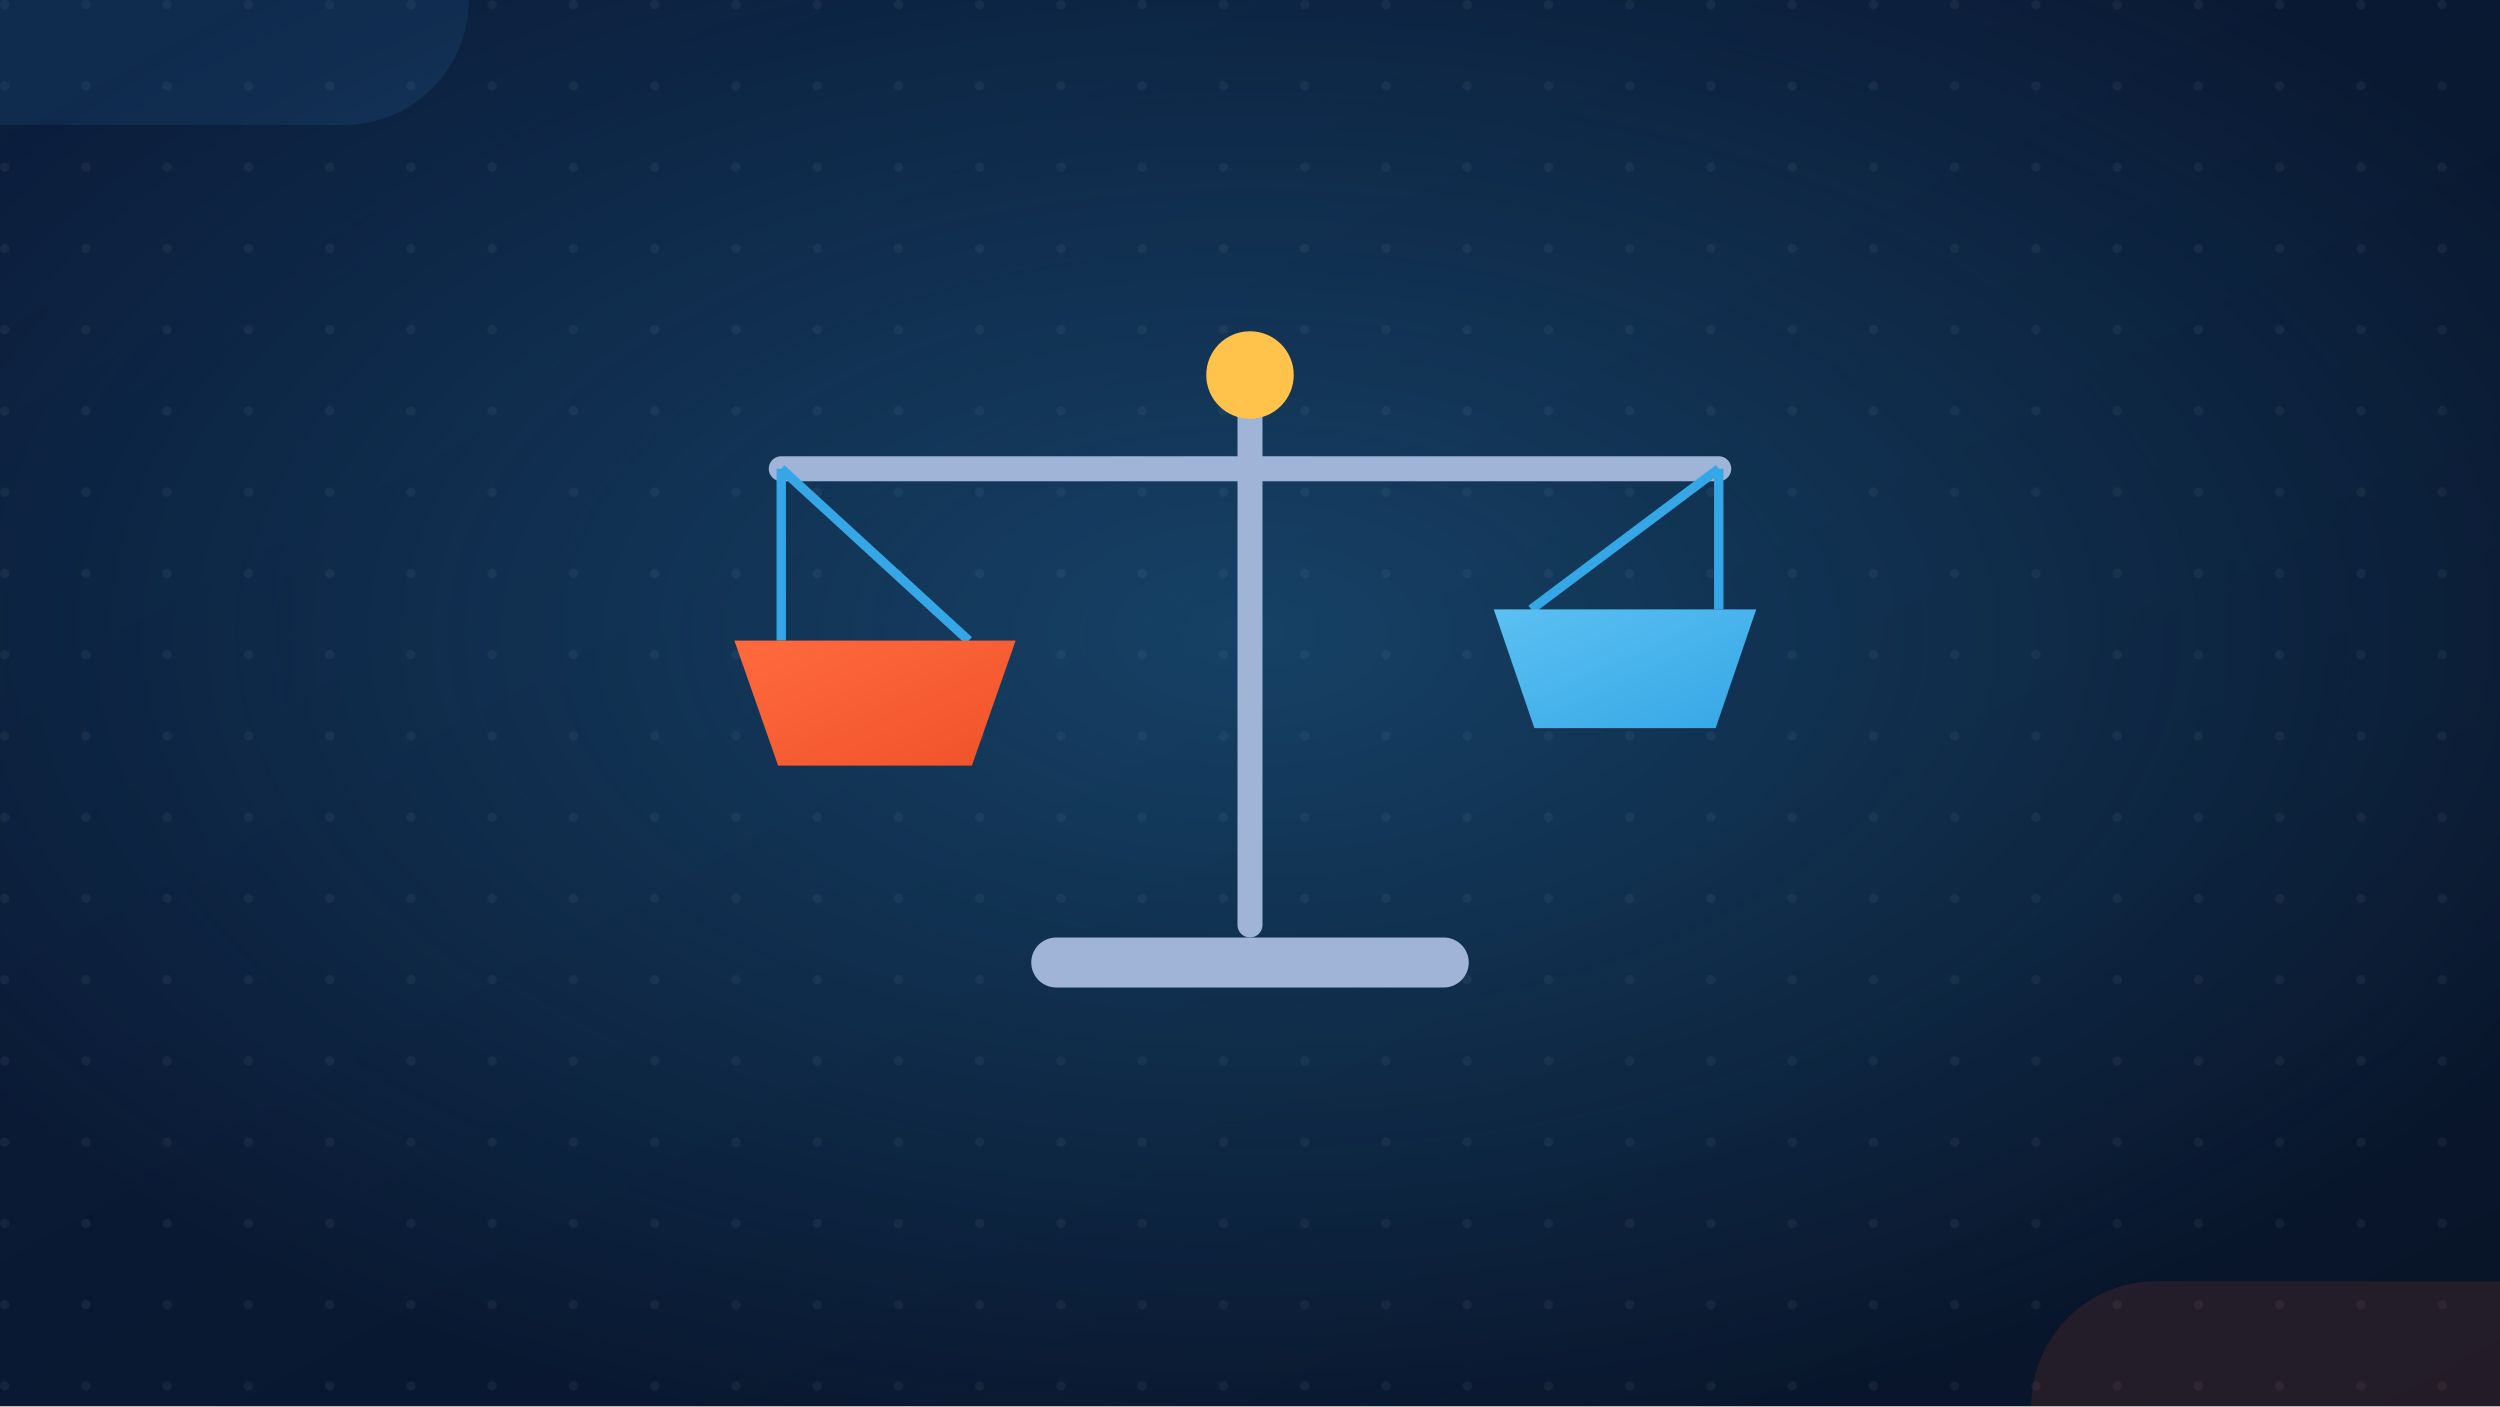
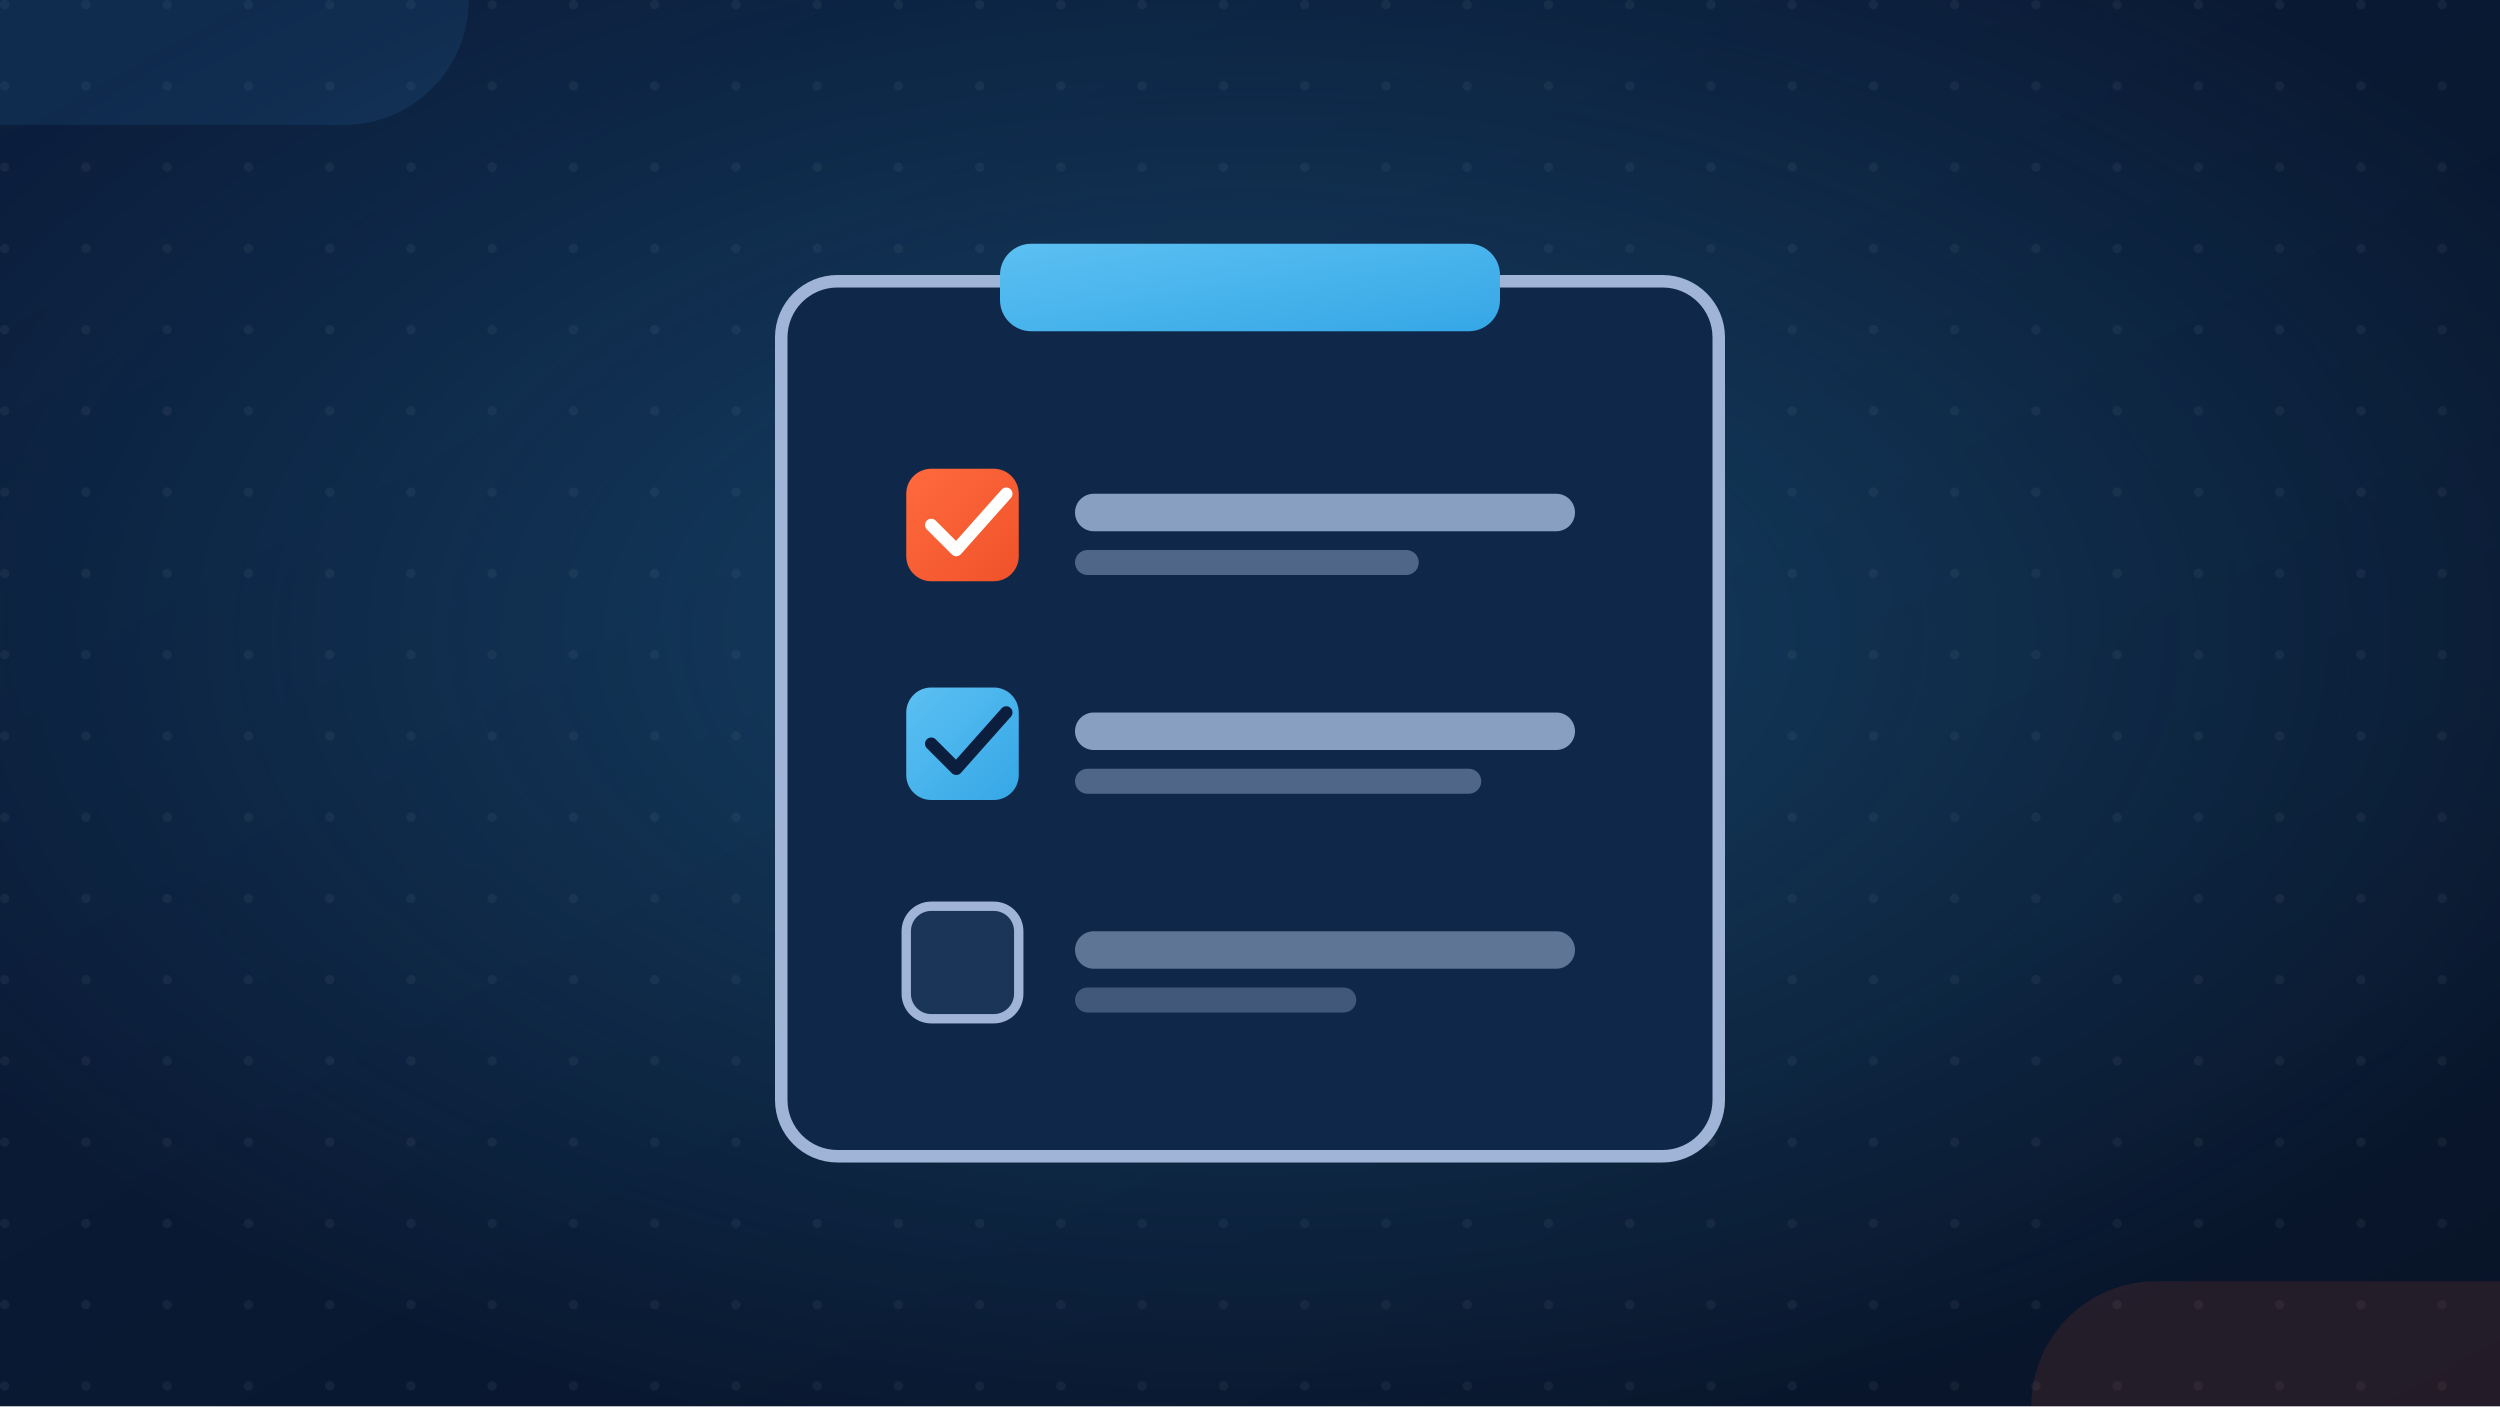
<svg xmlns="http://www.w3.org/2000/svg" viewBox="0 0 800 450" role="img" aria-hidden="true" data-slug="comment-choisir-agence-seo-paris">
  <defs>
    <linearGradient id="bg" x1="0" y1="0" x2="1" y2="1">
      <stop offset="0" stop-color="#0b1e3d" />
      <stop offset="1" stop-color="#081428" />
    </linearGradient>
    <linearGradient id="cy" x1="0" y1="0" x2="1" y2="1">
      <stop offset="0" stop-color="#5cc0f2" />
      <stop offset="1" stop-color="#35a7e6" />
    </linearGradient>
    <linearGradient id="or" x1="0" y1="0" x2="1" y2="1">
      <stop offset="0" stop-color="#ff6a3d" />
      <stop offset="1" stop-color="#f0522a" />
    </linearGradient>
    <radialGradient id="glow" cx="50%" cy="45%" r="60%">
      <stop offset="0" stop-color="#35a7e6" stop-opacity=".28" />
      <stop offset="1" stop-color="#35a7e6" stop-opacity="0" />
    </radialGradient>
    <pattern id="dots" width="26" height="26" patternUnits="userSpaceOnUse">
      <circle cx="1.5" cy="1.5" r="1.5" fill="#ffffff" opacity=".05" />
    </pattern>
  </defs>
  <rect width="800" height="450" fill="url(#bg)" />
  <rect width="800" height="450" fill="url(#dots)" />
  <rect width="800" height="450" fill="url(#glow)" />
  <path d="M0 0 H150 A40 40 0 0 1 110 40 H0 Z" fill="#35a7e6" opacity=".10" />
  <path d="M800 450 H650 A40 40 0 0 1 690 410 H800 Z" fill="#f0522a" opacity=".12" />
-   <rect x="396" y="120" width="8" height="180" rx="4" fill="#9fb4d6" />
-   <rect x="330" y="300" width="140" height="16" rx="8" fill="#9fb4d6" />
-   <line x1="250" y1="150" x2="550" y2="150" stroke="#9fb4d6" stroke-width="8" stroke-linecap="round" />
-   <g stroke="#35a7e6" stroke-width="3">
-     <line x1="250" y1="150" x2="250" y2="205" />
-     <line x1="250" y1="150" x2="310" y2="205" />
-   </g>
-   <path d="M235 205 h90 l-14 40 h-62 Z" fill="url(#or)" />
-   <g stroke="#35a7e6" stroke-width="3">
-     <line x1="550" y1="150" x2="490" y2="195" />
-     <line x1="550" y1="150" x2="550" y2="195" />
-   </g>
-   <path d="M478 195 h84 l-13 38 h-58 Z" fill="url(#cy)" />
-   <circle cx="400" cy="120" r="14" fill="#ffc24b" />
+   <rect x="250" y="90" width="300" height="280" rx="18" fill="#0f2748" stroke="#9fb4d6" stroke-width="4" />
+   <rect x="320" y="78" width="160" height="28" rx="10" fill="url(#cy)" />
+   <rect x="290" y="150" width="36" height="36" rx="8" fill="url(#or)" />
+   <path d="M298 168 l8 8 16-18" fill="none" stroke="#fff" stroke-width="4" stroke-linecap="round" stroke-linejoin="round" />
+   <rect x="344" y="158" width="160" height="12" rx="6" fill="#9fb4d6" opacity=".85" />
+   <rect x="344" y="176" width="110" height="8" rx="4" fill="#9fb4d6" opacity=".45" />
+   <rect x="290" y="220" width="36" height="36" rx="8" fill="url(#cy)" />
+   <path d="M298 238 l8 8 16-18" fill="none" stroke="#0b1e3d" stroke-width="4" stroke-linecap="round" stroke-linejoin="round" />
+   <rect x="344" y="228" width="160" height="12" rx="6" fill="#9fb4d6" opacity=".85" />
+   <rect x="344" y="246" width="130" height="8" rx="4" fill="#9fb4d6" opacity=".45" />
+   <rect x="290" y="290" width="36" height="36" rx="8" fill="#1a3558" stroke="#9fb4d6" stroke-width="3" />
+   <rect x="344" y="298" width="160" height="12" rx="6" fill="#9fb4d6" opacity=".55" />
+   <rect x="344" y="316" width="90" height="8" rx="4" fill="#9fb4d6" opacity=".35" />
</svg>
